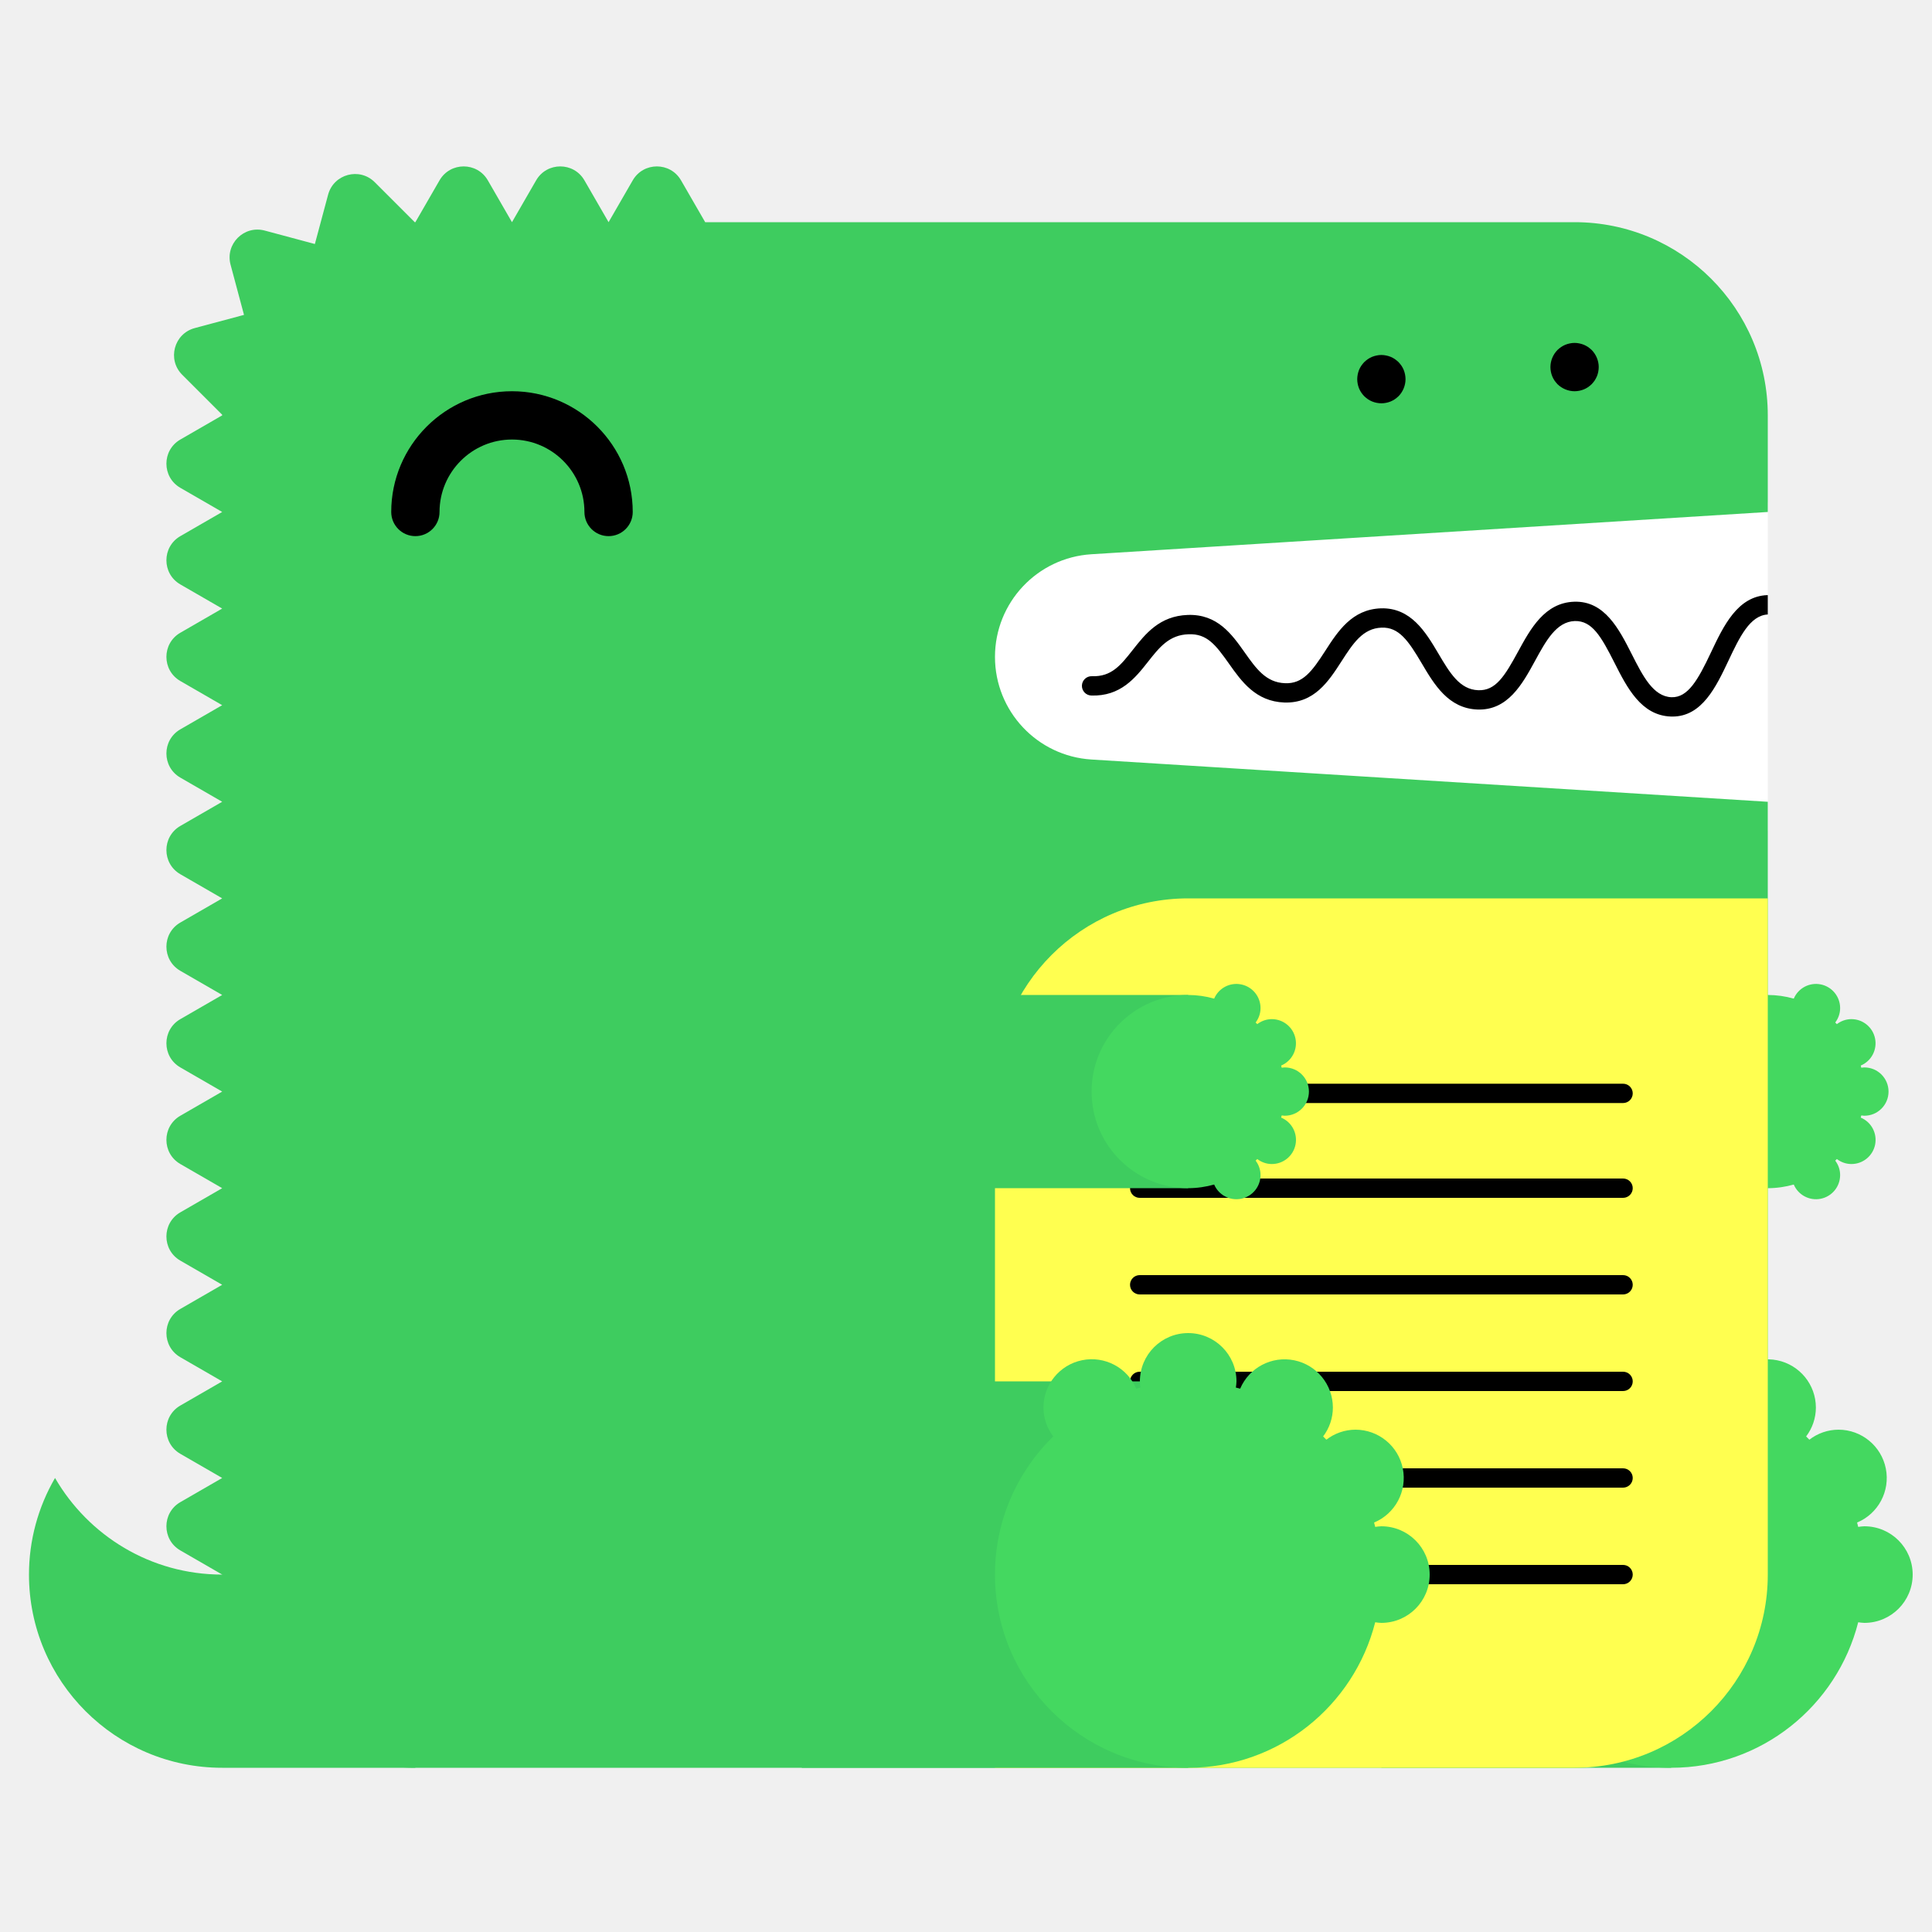
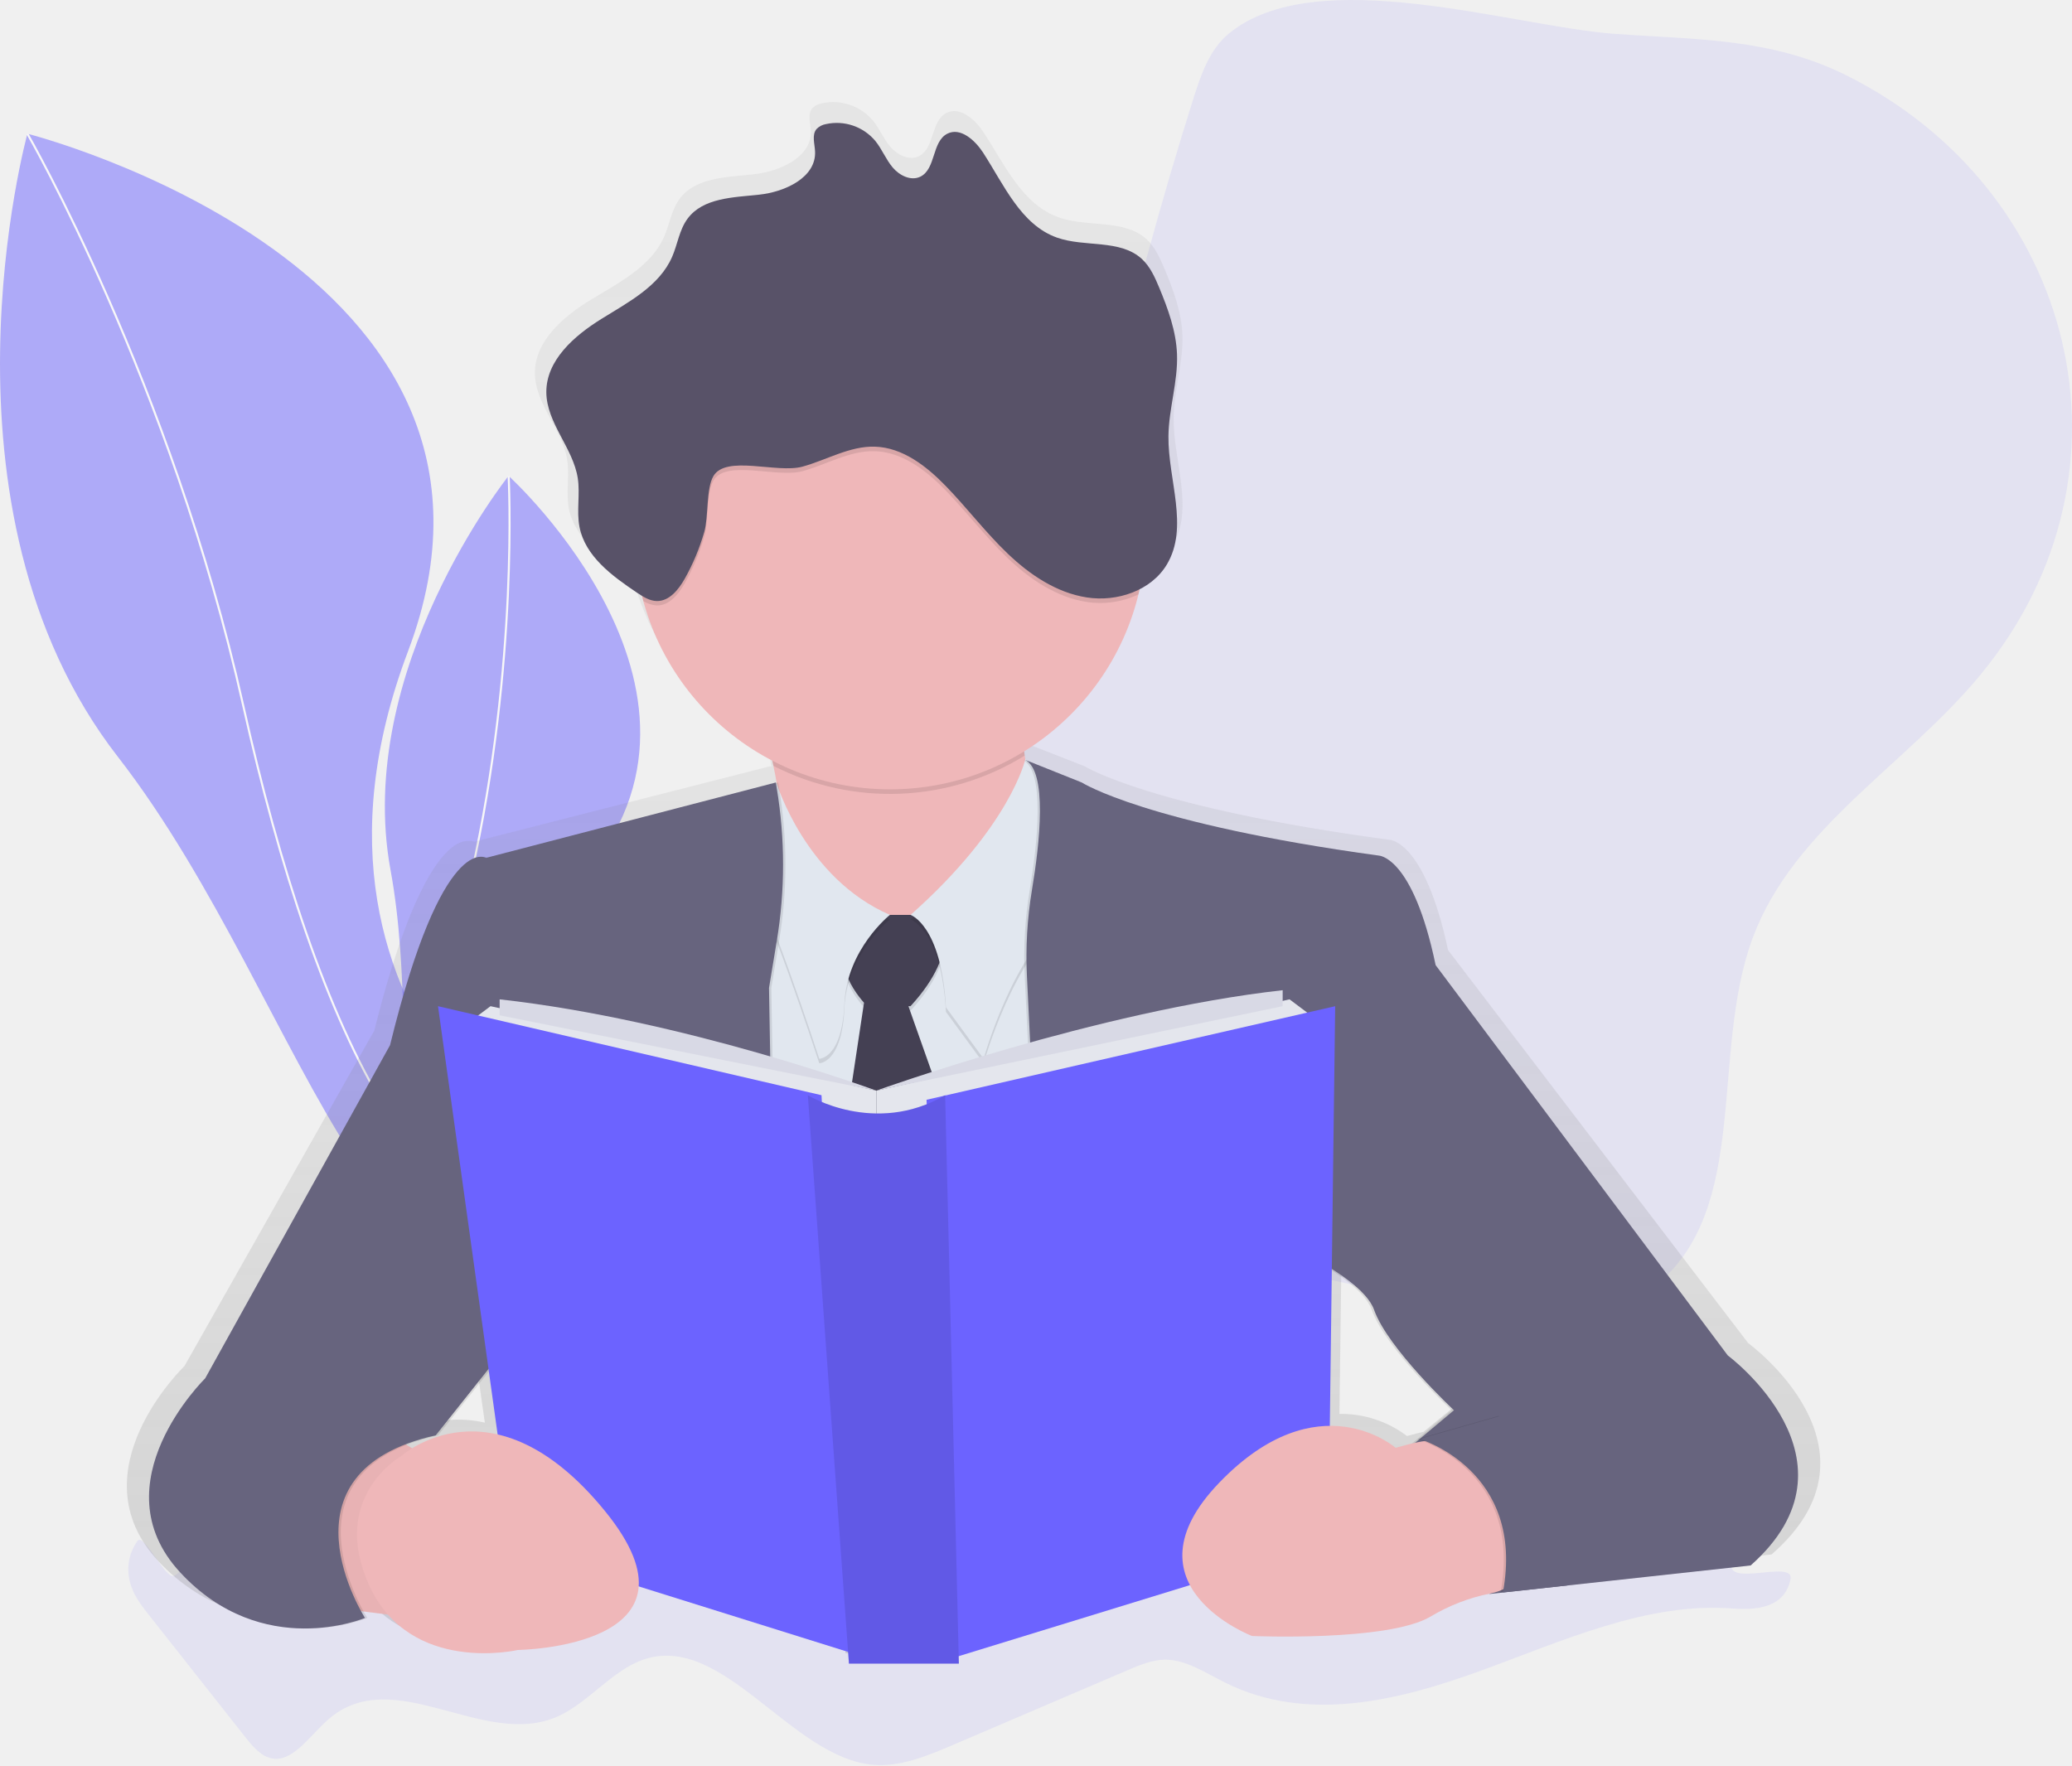
- <svg xmlns="http://www.w3.org/2000/svg" width="200" height="200" viewBox="0 0 200 200">
-   <g fill="none" fill-rule="evenodd">
-     <path fill="#FFF" d="M99 52h84v34H99z" />
-     <path d="M23 163c-7.398 0-13.843-4.027-17.303-10A19.886 19.886 0 0 0 3 163c0 11.046 8.954 20 20 20h20v-20H23z" fill="#3ECC5F" />
-     <path d="M112.98 57.376L183 53V43c0-11.046-8.954-20-20-20H73l-2.5-4.33c-1.112-1.925-3.889-1.925-5 0L63 23l-2.5-4.33c-1.111-1.925-3.889-1.925-5 0L53 23l-2.5-4.33c-1.111-1.925-3.889-1.925-5 0L43 23c-.022 0-.042.003-.065.003l-4.142-4.141c-1.57-1.571-4.252-.853-4.828 1.294l-1.369 5.104-5.192-1.392c-2.148-.575-4.111 1.389-3.535 3.536l1.39 5.193-5.102 1.367c-2.148.576-2.867 3.259-1.296 4.83l4.142 4.142c0 .021-.003.042-.003.064l-4.33 2.5c-1.925 1.111-1.925 3.889 0 5L23 53l-4.33 2.5c-1.925 1.111-1.925 3.889 0 5L23 63l-4.33 2.5c-1.925 1.111-1.925 3.889 0 5L23 73l-4.33 2.5c-1.925 1.111-1.925 3.889 0 5L23 83l-4.33 2.5c-1.925 1.111-1.925 3.889 0 5L23 93l-4.33 2.5c-1.925 1.111-1.925 3.889 0 5L23 103l-4.33 2.5c-1.925 1.111-1.925 3.889 0 5L23 113l-4.33 2.5c-1.925 1.111-1.925 3.889 0 5L23 123l-4.33 2.5c-1.925 1.111-1.925 3.889 0 5L23 133l-4.33 2.5c-1.925 1.111-1.925 3.889 0 5L23 143l-4.33 2.5c-1.925 1.111-1.925 3.889 0 5L23 153l-4.33 2.5c-1.925 1.111-1.925 3.889 0 5L23 163c0 11.046 8.954 20 20 20h120c11.046 0 20-8.954 20-20V83l-70.02-4.376A10.645 10.645 0 0 1 103 68c0-5.621 4.37-10.273 9.98-10.624" fill="#3ECC5F" />
-     <path fill="#3ECC5F" d="M143 183h30v-40h-30z" />
-     <path d="M193 158c-.219 0-.428.037-.639.064-.038-.15-.074-.301-.116-.451A5 5 0 0 0 190.32 148a4.96 4.96 0 0 0-3.016 1.036 26.531 26.531 0 0 0-.335-.336 4.955 4.955 0 0 0 1.011-2.987 5 5 0 0 0-9.599-1.959c-.148-.042-.297-.077-.445-.115.027-.211.064-.42.064-.639a5 5 0 0 0-5-5 5 5 0 0 0-5 5c0 .219.037.428.064.639-.148.038-.297.073-.445.115a4.998 4.998 0 0 0-9.599 1.959c0 1.125.384 2.151 1.011 2.987-3.717 3.632-6.031 8.693-6.031 14.3 0 11.046 8.954 20 20 20 9.339 0 17.16-6.41 19.361-15.064.211.027.42.064.639.064a5 5 0 0 0 5-5 5 5 0 0 0-5-5" fill="#44D860" />
-     <path fill="#3ECC5F" d="M153 123h30v-20h-30z" />
-     <path d="M193 115.5a2.5 2.5 0 1 0 0-5c-.109 0-.214.019-.319.032-.02-.075-.037-.15-.058-.225a2.501 2.501 0 0 0-.963-4.807c-.569 0-1.088.197-1.508.518a6.653 6.653 0 0 0-.168-.168c.314-.417.506-.931.506-1.494a2.5 2.5 0 0 0-4.8-.979A9.987 9.987 0 0 0 183 103c-5.522 0-10 4.478-10 10s4.478 10 10 10c.934 0 1.833-.138 2.69-.377a2.5 2.5 0 0 0 4.8-.979c0-.563-.192-1.077-.506-1.494.057-.055.113-.111.168-.168.42.321.939.518 1.508.518a2.5 2.5 0 0 0 .963-4.807c.021-.074.038-.15.058-.225.105.013.21.032.319.032" fill="#44D860" />
-     <path d="M63 55.5a2.5 2.5 0 0 1-2.5-2.5c0-4.136-3.364-7.5-7.5-7.5s-7.5 3.364-7.5 7.5a2.5 2.5 0 1 1-5 0c0-6.893 5.607-12.5 12.5-12.5S65.5 46.107 65.5 53a2.5 2.5 0 0 1-2.5 2.5" fill="#000" />
-     <path d="M103 183h60c11.046 0 20-8.954 20-20V93h-60c-11.046 0-20 8.954-20 20v70z" fill="#FFFF50" />
-     <path d="M168.02 124h-50.04a1 1 0 1 1 0-2h50.04a1 1 0 1 1 0 2m0 20h-50.04a1 1 0 1 1 0-2h50.04a1 1 0 1 1 0 2m0 20h-50.04a1 1 0 1 1 0-2h50.04a1 1 0 1 1 0 2m0-49.814h-50.04a1 1 0 1 1 0-2h50.04a1 1 0 1 1 0 2m0 19.814h-50.04a1 1 0 1 1 0-2h50.04a1 1 0 1 1 0 2m0 20h-50.04a1 1 0 1 1 0-2h50.04a1 1 0 1 1 0 2M183 61.611c-.012 0-.022-.006-.034-.005-3.09.105-4.552 3.196-5.842 5.923-1.346 2.85-2.387 4.703-4.093 4.647-1.889-.068-2.969-2.202-4.113-4.46-1.314-2.594-2.814-5.536-5.963-5.426-3.046.104-4.513 2.794-5.807 5.167-1.377 2.528-2.314 4.065-4.121 3.994-1.927-.07-2.951-1.805-4.136-3.813-1.321-2.236-2.848-4.75-5.936-4.664-2.994.103-4.465 2.385-5.763 4.4-1.373 2.13-2.335 3.428-4.165 3.351-1.973-.07-2.992-1.51-4.171-3.177-1.324-1.873-2.816-3.993-5.895-3.89-2.928.1-4.399 1.97-5.696 3.618-1.232 1.564-2.194 2.802-4.229 2.724a1 1 0 0 0-.072 2c3.017.101 4.545-1.8 5.872-3.487 1.177-1.496 2.193-2.787 4.193-2.855 1.926-.082 2.829 1.115 4.195 3.045 1.297 1.834 2.769 3.914 5.731 4.021 3.103.104 4.596-2.215 5.918-4.267 1.182-1.834 2.202-3.417 4.15-3.484 1.793-.067 2.769 1.35 4.145 3.681 1.297 2.197 2.766 4.686 5.787 4.796 3.125.108 4.634-2.62 5.949-5.035 1.139-2.088 2.214-4.06 4.119-4.126 1.793-.042 2.728 1.595 4.111 4.33 1.292 2.553 2.757 5.445 5.825 5.556l.169.003c3.064 0 4.518-3.075 5.805-5.794 1.139-2.41 2.217-4.68 4.067-4.773v-2z" fill="#000" />
-     <path fill="#3ECC5F" d="M83 183h40v-40H83z" />
-     <path d="M143 158c-.219 0-.428.037-.639.064-.038-.15-.074-.301-.116-.451A5 5 0 0 0 140.32 148a4.96 4.96 0 0 0-3.016 1.036 26.531 26.531 0 0 0-.335-.336 4.955 4.955 0 0 0 1.011-2.987 5 5 0 0 0-9.599-1.959c-.148-.042-.297-.077-.445-.115.027-.211.064-.42.064-.639a5 5 0 0 0-5-5 5 5 0 0 0-5 5c0 .219.037.428.064.639-.148.038-.297.073-.445.115a4.998 4.998 0 0 0-9.599 1.959c0 1.125.384 2.151 1.011 2.987-3.717 3.632-6.031 8.693-6.031 14.3 0 11.046 8.954 20 20 20 9.339 0 17.16-6.41 19.361-15.064.211.027.42.064.639.064a5 5 0 0 0 5-5 5 5 0 0 0-5-5" fill="#44D860" />
-     <path fill="#3ECC5F" d="M83 123h40v-20H83z" />
-     <path d="M133 115.5a2.5 2.5 0 1 0 0-5c-.109 0-.214.019-.319.032-.02-.075-.037-.15-.058-.225a2.501 2.501 0 0 0-.963-4.807c-.569 0-1.088.197-1.508.518a6.653 6.653 0 0 0-.168-.168c.314-.417.506-.931.506-1.494a2.5 2.5 0 0 0-4.8-.979A9.987 9.987 0 0 0 123 103c-5.522 0-10 4.478-10 10s4.478 10 10 10c.934 0 1.833-.138 2.69-.377a2.5 2.5 0 0 0 4.8-.979c0-.563-.192-1.077-.506-1.494.057-.055.113-.111.168-.168.42.321.939.518 1.508.518a2.5 2.5 0 0 0 .963-4.807c.021-.074.038-.15.058-.225.105.013.21.032.319.032" fill="#44D860" />
-     <path d="M143 41.75c-.16 0-.33-.02-.49-.05a2.52 2.52 0 0 1-.47-.14c-.15-.06-.29-.14-.431-.23-.13-.09-.259-.2-.38-.31-.109-.12-.219-.24-.309-.38s-.17-.28-.231-.43a2.619 2.619 0 0 1-.189-.96c0-.16.02-.33.05-.49.03-.16.08-.31.139-.47.061-.15.141-.29.231-.43.09-.13.2-.26.309-.38.121-.11.25-.22.38-.31.141-.09.281-.17.431-.23.149-.06.31-.11.47-.14.32-.07.65-.07.98 0 .159.03.32.08.47.14.149.06.29.14.43.23.13.09.259.2.38.31.11.12.22.25.31.38.09.14.17.28.23.43.06.16.11.31.14.47.029.16.05.33.05.49 0 .66-.271 1.31-.73 1.77-.121.11-.25.22-.38.31-.14.09-.281.17-.43.23a2.565 2.565 0 0 1-.96.19m20-1.25c-.66 0-1.3-.27-1.771-.73a3.802 3.802 0 0 1-.309-.38c-.09-.14-.17-.28-.231-.43a2.619 2.619 0 0 1-.189-.96c0-.66.27-1.3.729-1.77.121-.11.25-.22.38-.31.141-.09.281-.17.431-.23.149-.06.31-.11.47-.14.32-.07.66-.07.98 0 .159.03.32.08.47.14.149.06.29.14.43.23.13.09.259.2.38.31.459.47.73 1.11.73 1.77 0 .16-.021.33-.05.49-.03.16-.08.32-.14.47-.07.15-.14.29-.23.43-.09.13-.2.26-.31.38-.121.11-.25.22-.38.31-.14.09-.281.17-.43.23a2.565 2.565 0 0 1-.96.19" fill="#000" />
+ <svg xmlns="http://www.w3.org/2000/svg" id="5e1838a0-6e06-4e3f-aa75-de6d8e6cdfa0" data-name="Layer 1" width="1007.04" height="858" viewBox="0 0 1007.04 858">
+   <defs>
+     <linearGradient id="cc082665-c41a-43d9-8451-73726d32e49c" x1="569.66" y1="824.63" x2="569.66" y2="70.6" gradientUnits="userSpaceOnUse">
+       <stop offset="0" stop-color="gray" stop-opacity="0.25" />
+       <stop offset="0.54" stop-color="gray" stop-opacity="0.12" />
+       <stop offset="1" stop-color="gray" stop-opacity="0.1" />
+     </linearGradient>
+   </defs>
+   <g opacity="0.1">
+     <path d="M693.73,37.32c-9.33,7.66-13.5,19.8-17.14,31.31q-12.24,38.74-22.89,78C643.35,184.65,633.95,223.51,615,258.1s-46.56,63.26-73.87,91.59l-98.38,102c-30.4,31.53-62.83,67.92-62.25,111.72.5,38,27.06,71.71,59.56,91.33s70.48,27.65,107.65,35.37c18.87,3.92,38.9,7.77,57,1.25,21.74-7.82,35.91-28.77,55.78-40.56,35.65-21.17,80.82-9.26,120.76,1.84s87,19.52,119.39-6.34c47-37.53,26.74-113.14,47.73-169.5,19.92-53.49,75-84.25,111.15-128.41,80.76-98.63,45.45-235.63-66-290.93C957,39.39,921,40.32,881.39,37.47,832,33.93,736.3,2.35,693.73,37.32Z" transform="translate(-96.48 -21)" fill="#6c63ff" />
  </g>
+   <g opacity="0.5">
+     <path d="M389.41,607.83s-165.2-83.6-94.6-270.33S109.8,86,109.8,86s-50.07,181.82,44,302.9S284.16,711,389.41,607.83Z" transform="translate(-96.48 -21)" fill="#6c63ff" />
+     <path d="M109.8,86s69.7,120.77,104.87,277.87,92.43,286.74,173.89,241" transform="translate(-96.48 -21)" fill="none" stroke="#fff" stroke-miterlimit="10" />
+   </g>
+   <g opacity="0.5">
+     <path d="M353.92,638.37s-66.06-94.83,21.58-186.24-31.83-199.82-31.83-199.82S268.32,346.43,286.31,444,270.07,670.7,353.92,638.37Z" transform="translate(-96.48 -21)" fill="#6c63ff" />
+     <path d="M343.68,252.31s5,90.72-18.1,193.52-27.13,195.38,28.67,190.57" transform="translate(-96.48 -21)" fill="none" stroke="#fff" stroke-miterlimit="10" />
+   </g>
+   <g opacity="0.1">
+     <path d="M159.19,787.86c1.16,7.13,5.29,12.56,9.21,17.54l46.65,59.14c3.75,4.76,7.78,9.71,12.82,11,10.53,2.79,19-10.73,28-18.64,32-28.12,75.73,14.69,111.9-1.68,14.47-6.55,26.19-22.11,40.94-27.38,39.05-14,72.14,47.85,112.46,51,13.24,1,26.23-4.44,38.88-9.85l84.38-36.12c5.86-2.51,11.82-5,18-5.15,10.38-.18,20.05,6.5,29.82,11.31,39.33,19.38,83,8.92,123.4-5.76s81.09-33.57,122.85-30.44c10.87.82,25.23.13,28.2-14.13,1.77-8.48-22.12.41-27.65-4.16s7.63-23.64,1.18-24.45c-37.53-4.7-75.77-4.83-112.45,7-19,6.12-37.69,15.44-57.2,17.35-20.34,2-40.57-4.16-60.54-9.76-50.57-14.18-102-25-153.63-22.8-91.76,4-182.14,49.26-273.44,36.14a232.69,232.69,0,0,1-77.4-25.92c-12.32-6.65-11.77,16.9-24.34,24.83-4.09,2.58-14.8-21.48-18-16.85A23.52,23.52,0,0,0,159.19,787.86Z" transform="translate(-96.48 -21)" fill="#6c63ff" />
+   </g>
+   <path d="M946.12,673.83l-145.85-191c-11.39-53.62-28.49-53.62-28.49-53.62-116.22-15.64-148.12-35.75-148.12-35.75l-26-10.18L595.49,382c-.1-.57-.21-1.14-.31-1.73s-.2-1.37-.28-2.06a125.45,125.45,0,0,0,57-76.8c.21-.84.4-1.7.6-2.55a32.84,32.84,0,0,0,13.59-12.11c11.17-18.31.56-41.49.8-62.82.15-13.48,4.8-26.69,4.27-40.16-.44-11.28-4.48-22.11-8.89-32.53-2.14-5.07-4.5-10.25-8.6-14-10.87-9.87-28.47-5.64-42.43-10.5-18.06-6.29-26.47-25.89-36.91-41.65-4-6.08-11.28-12.5-17.85-9.17-7.71,3.9-5.62,17.25-13.41,21-4.72,2.27-10.49-.59-13.86-4.55s-5.3-8.93-8.62-12.93A25.34,25.34,0,0,0,496,71.2a8.53,8.53,0,0,0-4.67,2.39c-2.49,2.9-.93,7.22-.76,11,.59,12.73-15,19.8-27.88,21.15s-28.06,1.51-35.77,11.76c-4.08,5.43-4.95,12.5-7.7,18.68-6.38,14.33-21.81,22.18-35.37,30.41s-27.52,20.23-27.4,35.87c.12,15,13.36,27.15,15.69,42,1.24,7.87-.69,16,.85,23.83,2.83,14.36,16.25,24,28.63,32.15.84.55,1.69,1.1,2.56,1.62.22.88.44,1.75.68,2.62a125.91,125.91,0,0,0,64.36,78c.2.84.39,1.69.58,2.56.59,2.68,1.14,5.47,1.63,8.33l-.38.1,0-.28L327,430.12a6.24,6.24,0,0,0-2.71-.34c-5.9-.48-24.35,5.88-45.88,92.13L186.13,685s-53.55,51.39-12.53,95c20.91,22.21,44.49,27.58,62.58,27.51A86.36,86.36,0,0,0,267,802.29s-.74-1.14-1.88-3.16l12.2,1.49c24,26.68,64.88,17.31,64.88,17.31s58.15-.66,60.29-31.07L507,818.92l.42,5.71h54.88l-.09-3.64,115.46-34.78c9,16.64,31,24.87,31,24.87s67.76,2.85,89.06-9.49a95.17,95.17,0,0,1,28.86-11.11l.59-.06-.14.14,130.46-14C1016.76,725.21,946.12,673.83,946.12,673.83ZM289.45,719.25l-2.87-1.66a106.09,106.09,0,0,1,15.77-4.66l25.38-31.33,4.39,30.9A57.72,57.72,0,0,0,289.45,719.25ZM780.32,719a53.22,53.22,0,0,0-32.85-10.75l1-76.06C758,638.28,766,645,768.37,651.48c6.84,19,39.88,49.15,39.88,49.15l-17.16,14.1h0l-2.67,2.19c-.72.17-1.44.34-2.16.53Z" transform="translate(-96.48 -21)" fill="url(#cc082665-c41a-43d9-8451-73726d32e49c)" />
+   <polygon points="166.28 782 192.91 785.33 208.44 708.77 178.48 691.01 139.65 733.18 166.28 782" fill="#efb7b9" />
+   <polygon points="166.28 782 192.91 785.33 208.44 708.77 178.48 691.01 139.65 733.18 166.28 782" opacity="0.03" />
+   <path d="M620,426.86l-64.35,57.7s-124.27,27.74-93.2-11.1c17.6-22,15.26-55.39,9.92-80.21a208.09,208.09,0,0,0-9.92-33S622.25,263.76,600.06,337c-6.58,21.72-7.5,38.47-5.55,51.27C599.17,418.63,620,426.86,620,426.86Z" transform="translate(-96.48 -21)" fill="#efb7b9" />
+   <path d="M600.06,337c-6.58,21.72-7.5,38.47-5.55,51.27a124.41,124.41,0,0,1-122.12,5,208.09,208.09,0,0,0-9.92-33S622.25,263.76,600.06,337Z" transform="translate(-96.48 -21)" opacity="0.1" />
+   <path d="M653.32,280.4A124.27,124.27,0,1,1,529,156.13,123.91,123.91,0,0,1,653.32,280.4Z" transform="translate(-96.48 -21)" fill="#efb7b9" />
+   <polygon points="347.13 420.29 347.13 647.74 565.71 629.99 529.1 398.1 432.57 455.79 347.13 420.29" fill="#e1e7ef" />
+   <path d="M562.33,581.09,538,512.3H539c25.52-27.74,14.42-44.38,14.42-44.38H518c-22.55,16-6.9,36.73-1.59,42.7l-10.62,70.47Z" transform="translate(-96.48 -21)" opacity="0.1" />
+   <path d="M562.33,578.87,538,510.08H539c25.52-27.74,14.42-44.38,14.42-44.38H518c-22.55,16-6.9,36.73-1.59,42.7l-10.62,70.47Z" transform="translate(-96.48 -21)" fill="#444053" />
+   <path d="M594.81,392.2s-7,32.44-55.77,75.71c0,0,15,5,17.2,44.94l18.31,25s14.42-52.15,39.94-69.9,0-64.35,0-64.35Z" transform="translate(-96.48 -21)" opacity="0.1" />
+   <path d="M594.81,390s-7,32.44-55.77,75.71c0,0,15,5,17.2,44.94l18.31,25s14.42-52.15,39.94-69.9,0-64.35,0-64.35Z" transform="translate(-96.48 -21)" fill="#e1e7ef" />
+   <path d="M529,467.91S508,484.56,506.86,511.19s-12.2,26.63-12.2,26.63-27.74-85.43-36.61-93.2,16-40.54,16-40.54S488,450.16,529,467.91Z" transform="translate(-96.48 -21)" opacity="0.1" />
+   <path d="M529,465.7S508,482.34,506.86,509s-12.2,26.63-12.2,26.63S466.91,450.16,458,442.4s16-40.54,16-40.54S488,447.94,529,465.7Z" transform="translate(-96.48 -21)" fill="#e1e7ef" />
+   <path d="M593.4,390.25l27.74,11.1s31.07,20,144.24,35.51c0,0,16.64,0,27.74,53.26l142,189.73s68.79,51,11.1,102.08l-127,13.87s73.23-69.9-37.72-72.12L802,706.47s-32.18-30-38.83-48.82-61-39.94-61-39.94l6.66,159.77L608.93,793l-14.4-297.3a197.44,197.44,0,0,1,2.4-41.93C600.69,431.22,604.66,395.5,593.4,390.25Z" transform="translate(-96.48 -21)" opacity="0.1" />
+   <path d="M594.51,390.25l27.74,11.1s31.07,20,144.24,35.51c0,0,16.64,0,27.74,53.26l142,189.73s68.79,51,11.1,102.08l-127,13.87s73.23-69.9-37.72-72.12l20.53-17.2s-32.18-30-38.83-48.82-61-39.94-61-39.94l6.66,159.77L610,793l-14.4-297.3a197.44,197.44,0,0,1,2.4-41.93C601.8,431.22,605.77,395.5,594.51,390.25Z" transform="translate(-96.48 -21)" fill="#67647e" />
+   <path d="M474.68,401.34,333.77,438s-21.08-13.31-46.6,91l-89.87,162s-52.15,51-12.2,94.31S275,807.43,275,807.43s-45.49-71,34.4-88.76l30-37.72,135.36,15.53L471.35,501.2l3.79-22.76a226,226,0,0,0,0-74.31Z" transform="translate(-96.48 -21)" opacity="0.1" />
+   <path d="M473.57,401.34,332.66,438s-21.08-13.31-46.6,91l-89.87,162S144,742,184,785.24s89.87,22.19,89.87,22.19-45.49-71,34.4-88.76l30-37.72,135.36,15.53L470.24,501.2,474,478.44a226,226,0,0,0,0-74.31Z" transform="translate(-96.48 -21)" fill="#67647e" />
+   <polygon points="238.4 489.08 225.08 499.06 425.91 550.1 425.91 530.13 238.4 489.08" fill="#e4e6ed" />
+   <polygon points="626.74 485.75 640.05 495.74 425.91 550.1 425.91 530.13 626.74 485.75" fill="#e4e6ed" />
+   <polygon points="212.88 489.08 399.28 532.35 412.59 803.08 249.49 752.04 212.88 489.08" fill="#6c63ff" />
+   <polygon points="648.93 489.08 450.32 534.57 461.41 806.41 645.6 749.82 648.93 489.08" fill="#6c63ff" />
+   <path d="M489.1,553.35s32.54,20,66.75,0l6.66,276.28H509.08Z" transform="translate(-96.48 -21)" fill="#6c63ff" />
+   <path d="M489.1,553.35s32.54,20,66.75,0l6.66,276.28H509.08Z" transform="translate(-96.48 -21)" opacity="0.1" />
+   <path d="M339.32,506.75v7.77l183.07,36.61S429.19,516.73,339.32,506.75Z" transform="translate(-96.48 -21)" fill="#d8d9e5" />
+   <path d="M719.89,502.31v7.77l-197.5,41.05S630,512.3,719.89,502.31Z" transform="translate(-96.48 -21)" fill="#d8d9e5" />
+   <path d="M780.58,723.18l-5.79,1.56s-37.71-33-85.78,17,16,74.47,16,74.47,66,2.83,86.73-9.43a91.23,91.23,0,0,1,28.89-11.19,29.52,29.52,0,0,0,16.18-9.13h0a38.61,38.61,0,0,0,9.66-31.84h0A38.61,38.61,0,0,0,818.07,723h0A73.16,73.16,0,0,0,780.58,723.18Z" transform="translate(-96.48 -21)" fill="#efb7b9" />
+   <path d="M291.61,728.66s44.38-39.94,98.75,26.63S348.19,823,348.19,823,296,835.17,276.07,791.9,291.61,728.66,291.61,728.66Z" transform="translate(-96.48 -21)" fill="#efb7b9" />
+   <path d="M785.28,720.47s51.59,15.06,40.53,74.59l31.18-3.4,6.58-30.27-13.31-42.16-25.52-10Z" transform="translate(-96.48 -21)" opacity="0.1" />
+   <path d="M786.39,720.47s51.59,15.06,40.53,74.59l31.18-3.4,6.58-30.27-13.31-42.16-25.52-10Z" transform="translate(-96.48 -21)" fill="#67647e" />
+   <path d="M653.32,280.4a123.91,123.91,0,0,1-3.54,29.52,43.16,43.16,0,0,1-25.06,3.68c-14.7-2.25-27.68-11-38.43-21.27s-19.77-22.22-30.14-32.9c-9.4-9.68-21-18.73-34.48-19.12-12.24-.36-23.39,6.48-35.19,9.72-12.36,3.4-37.26-5.88-43.29,4.6-3.54,6.16-2.29,19.71-4.38,27a105.93,105.93,0,0,1-9.53,22.85c-3,5.27-7.41,10.86-13.46,10.81a13.61,13.61,0,0,1-6.64-2.12,124.28,124.28,0,1,1,244.15-32.8Z" transform="translate(-96.48 -21)" opacity="0.1" />
+   <path d="M486.47,247.83c11.81-3.24,23-10.08,35.19-9.72,13.48.39,25.09,9.44,34.48,19.12,10.36,10.67,19.38,22.62,30.14,32.9s23.73,19,38.43,21.27,31.25-3.26,38.88-16c10.87-18.18.55-41.21.78-62.39.15-13.39,4.67-26.51,4.16-39.89-.43-11.2-4.36-22-8.65-32.31-2.09-5-4.38-10.18-8.38-13.89-10.59-9.8-27.72-5.6-41.32-10.43-17.58-6.25-25.78-25.72-35.94-41.37-3.92-6-11-12.41-17.38-9.11-7.51,3.88-5.47,17.14-13.06,20.86-4.6,2.25-10.22-.59-13.5-4.52s-5.17-8.87-8.39-12.84a24.4,24.4,0,0,0-24-8.19,8.25,8.25,0,0,0-4.55,2.37c-2.42,2.88-.91,7.17-.74,10.93.58,12.64-14.57,19.66-27.15,21s-27.33,1.5-34.83,11.69c-4,5.39-4.82,12.41-7.5,18.55-6.22,14.24-21.24,22-34.45,30.21s-26.8,20.1-26.68,35.63c.12,14.93,13,27,15.28,41.73,1.2,7.82-.67,15.9.83,23.67,2.75,14.26,15.82,23.83,27.88,31.93,3,2,6.2,4.09,9.8,4.12,6,.05,10.49-5.54,13.46-10.81a106,106,0,0,0,9.53-22.85c2.09-7.31.84-20.86,4.38-27C449.21,241.95,474.11,251.22,486.47,247.83Z" transform="translate(-96.48 -21)" fill="#585268" />
</svg>
